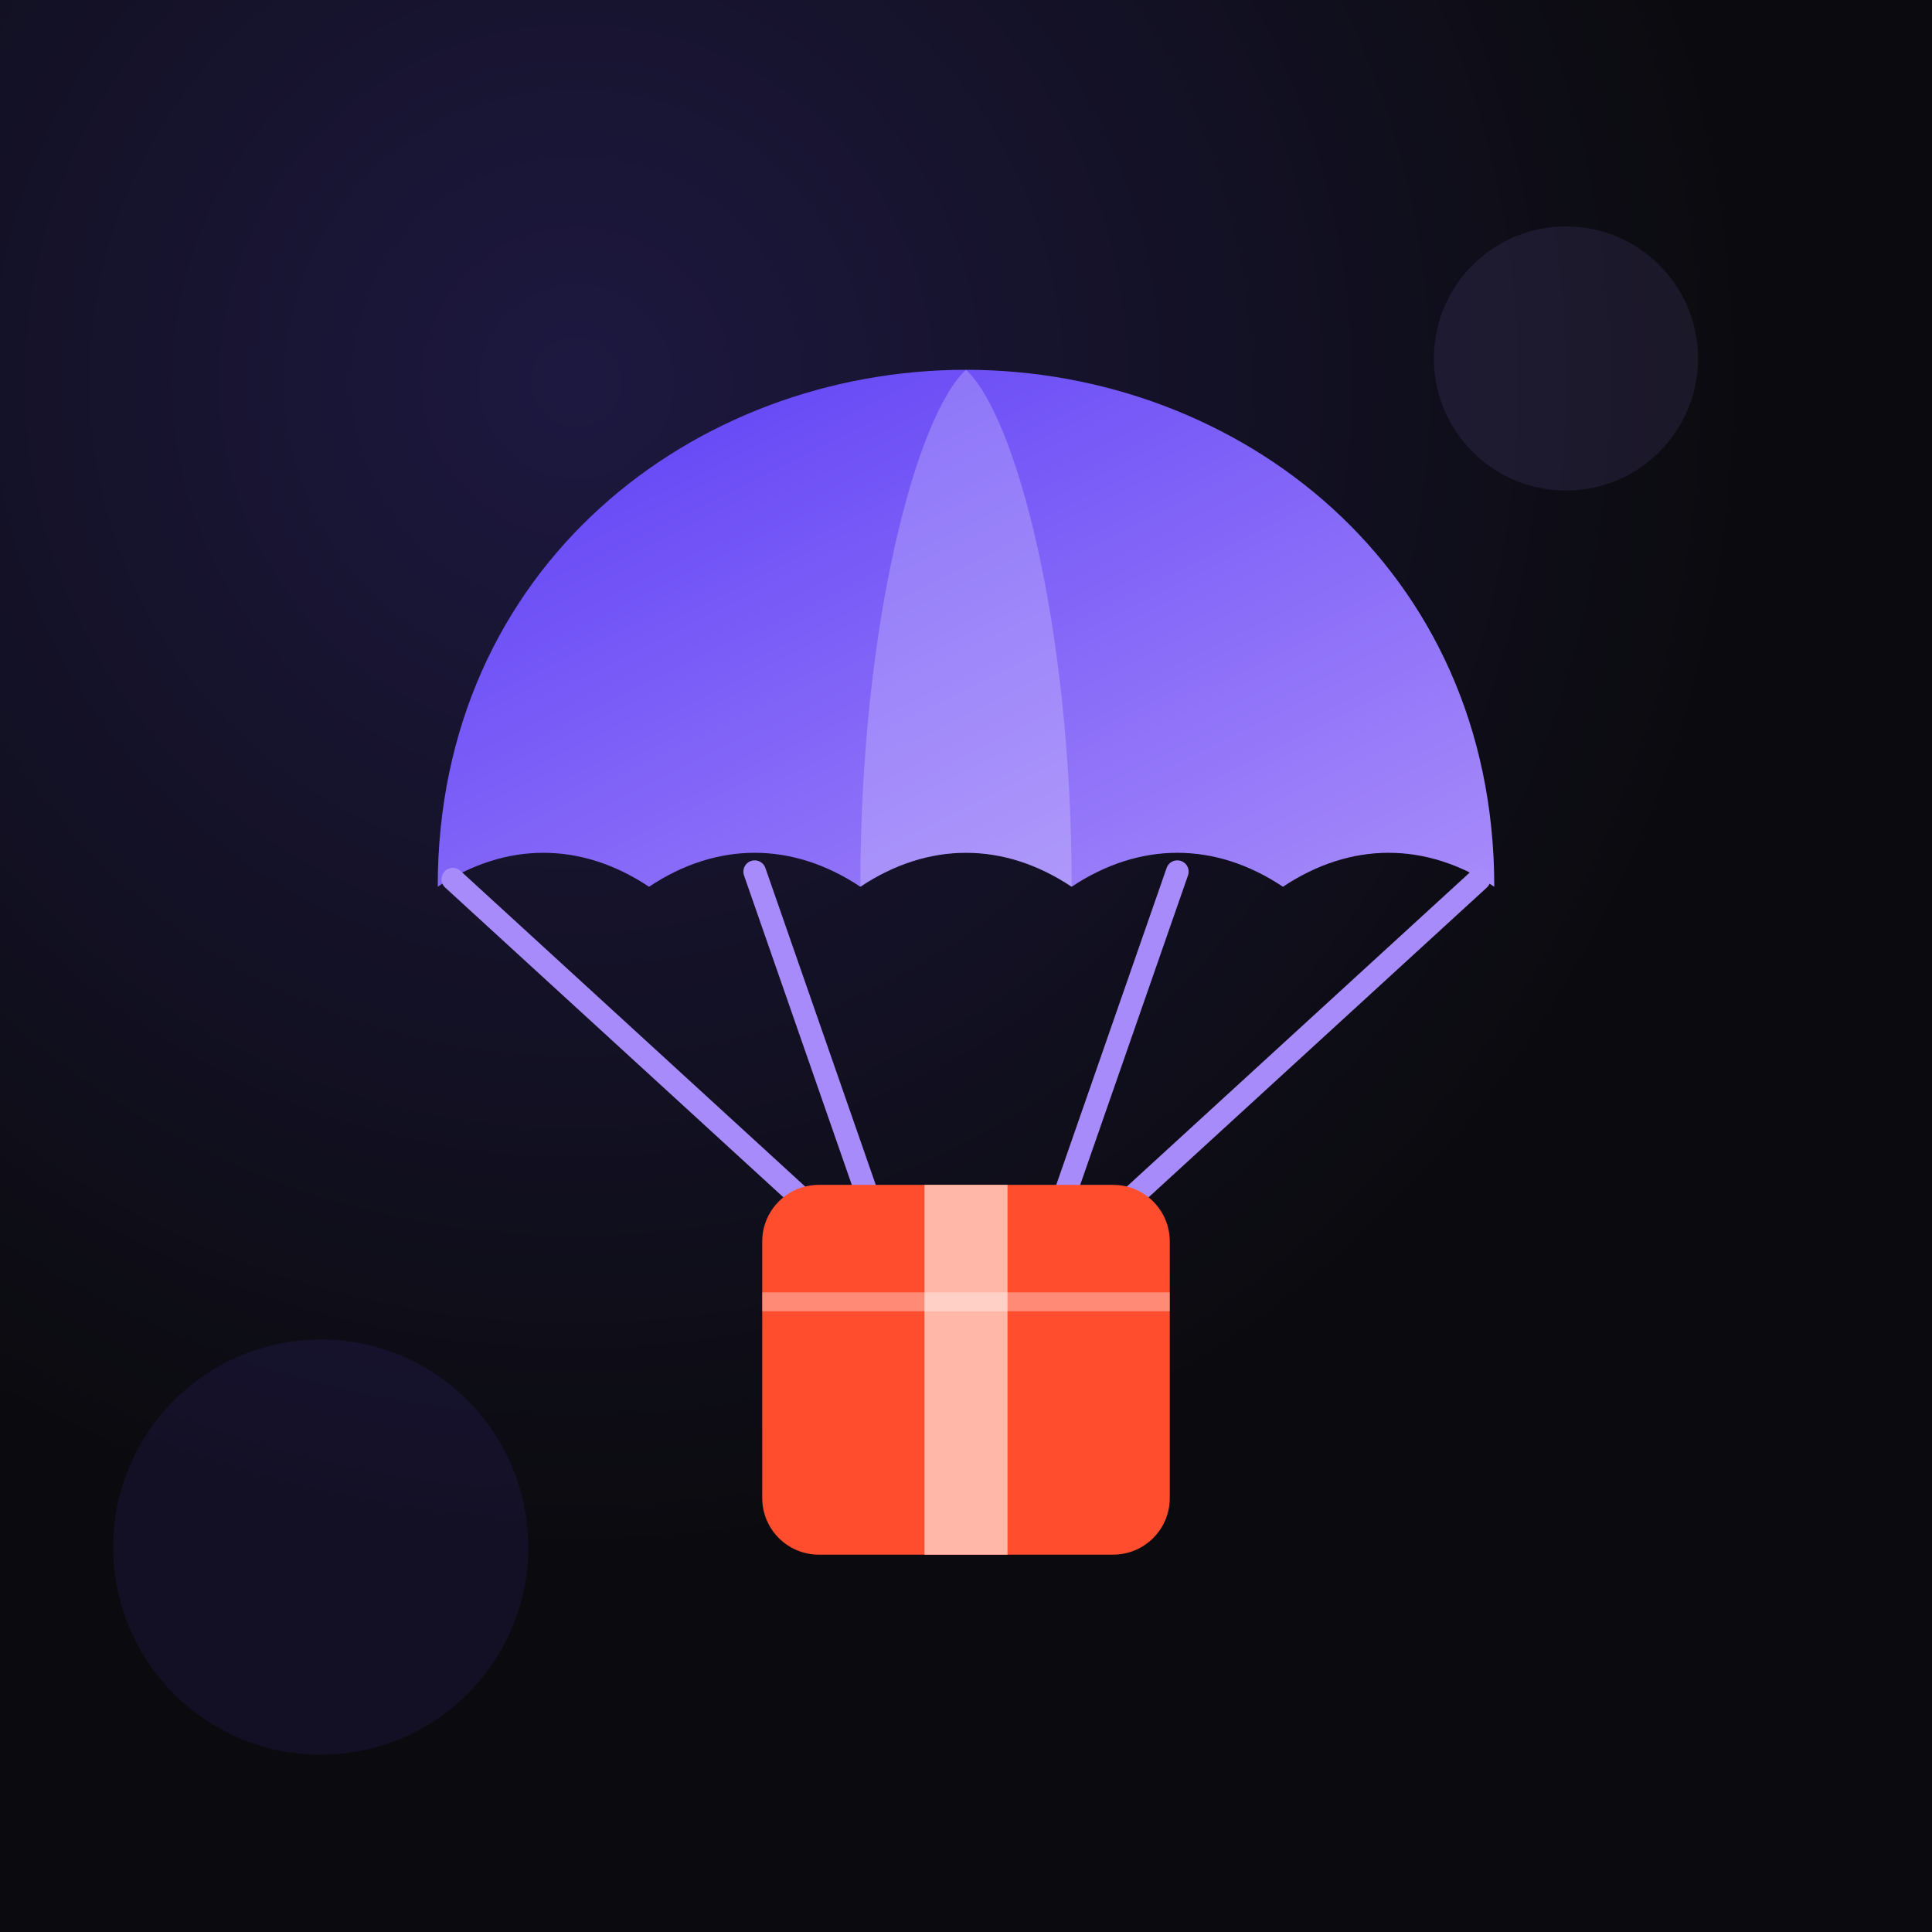
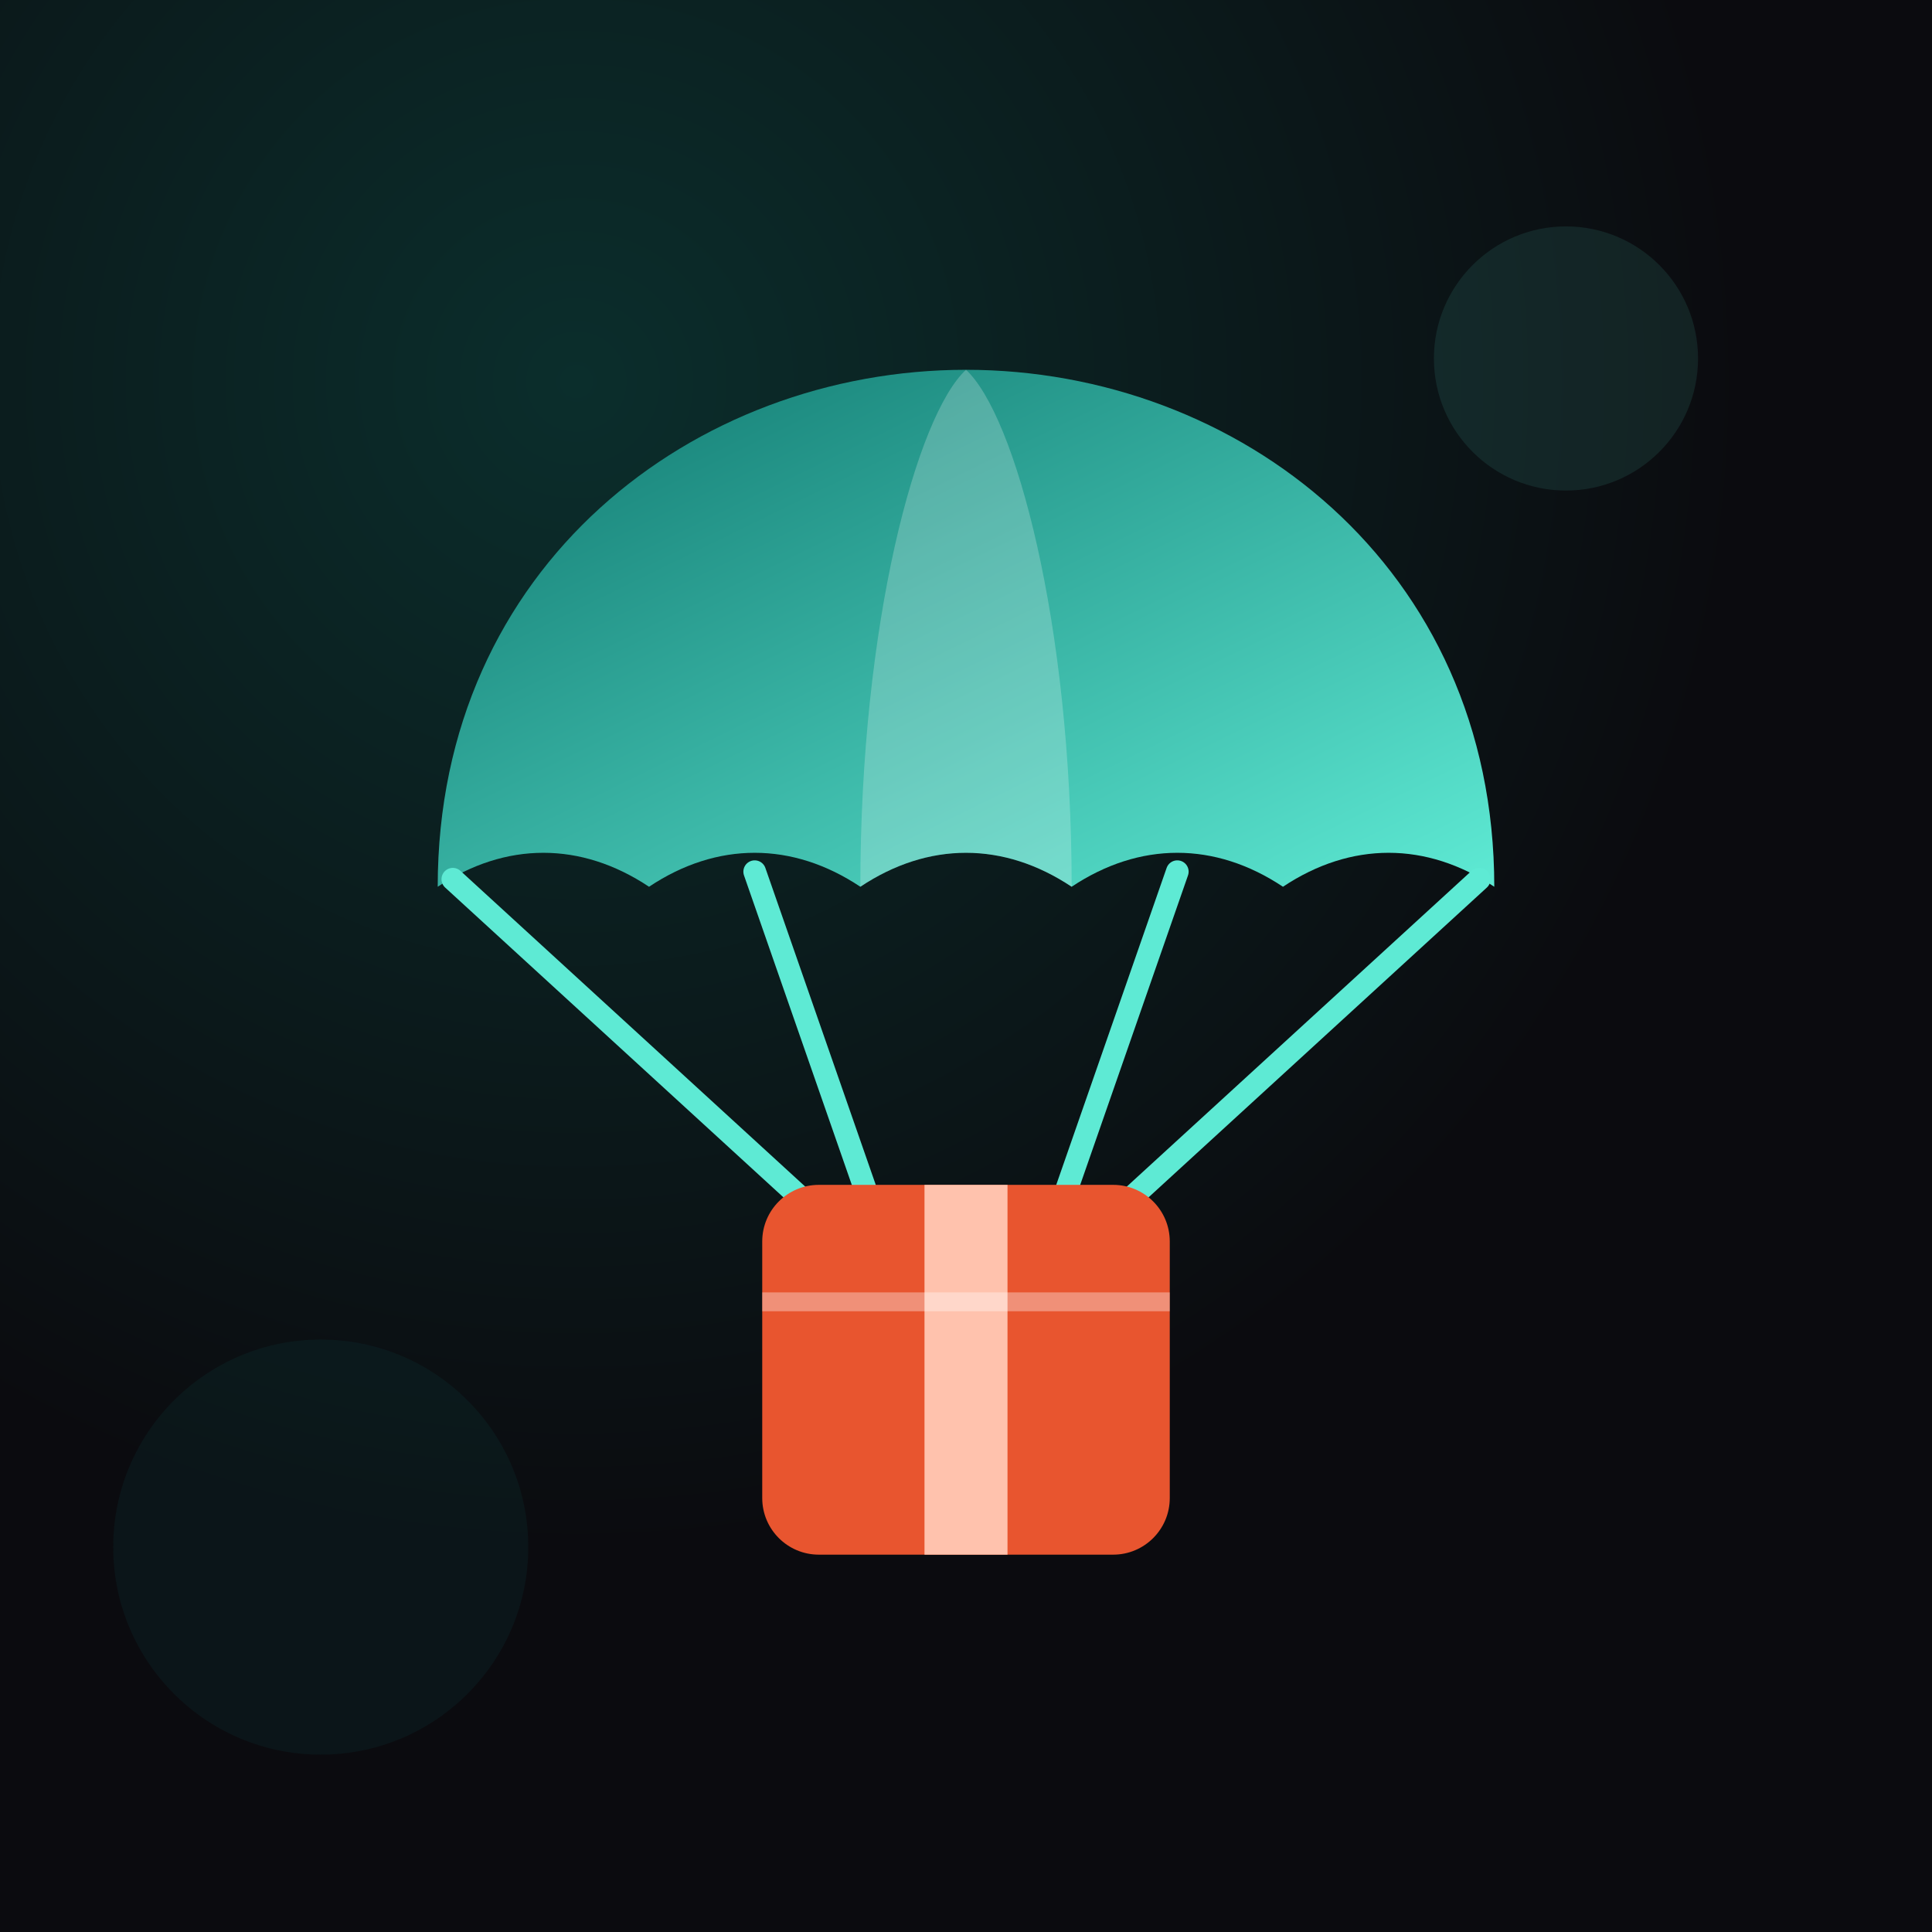
<svg xmlns="http://www.w3.org/2000/svg" width="1024" height="1024" viewBox="0 0 1024 1024">
  <defs>
    <linearGradient id="canopy" x1="0" y1="0" x2="1" y2="1">
-       <stop offset="0" stop-color="#5b3df5" />
-       <stop offset="1" stop-color="#a78bfa" />
+       <stop offset="0" stop-color="#0f766e" />
+       <stop offset="1" stop-color="#5eead4" />
    </linearGradient>
  </defs>
  <defs>
    <radialGradient id="bg" cx="0.3" cy="0.2" r="1">
-       <stop offset="0" stop-color="#1d1840" />
+       <stop offset="0" stop-color="#0b2e2c" />
      <stop offset="0.6" stop-color="#0b0b0f" />
    </radialGradient>
  </defs>
  <rect width="1024" height="1024" fill="url(#bg)" />
-   <circle cx="830" cy="190" r="70" fill="#a78bfa" fill-opacity="0.10" />
-   <circle cx="170" cy="820" r="110" fill="#5b3df5" fill-opacity="0.10" />
+   <circle cx="830" cy="190" r="70" fill="#5eead4" fill-opacity="0.10" />
+   <circle cx="170" cy="820" r="110" fill="#0f766e" fill-opacity="0.10" />
  <g id="mark">
    <path d="M232 470 C232 300 368 196 512 196 C656 196 792 300 792 470 C756 446 716 446 680 470 C644 446 604 446 568 470 C532 446 492 446 456 470 C420 446 380 446 344 470 C308 446 268 446 232 470 Z" fill="url(#canopy)" />
    <path d="M456 470 C456 330 486 220 512 196 C538 220 568 330 568 470 C532 446 492 446 456 470 Z" fill="#ffffff" fill-opacity="0.22" />
-     <g stroke="#a78bfa" stroke-width="12" stroke-linecap="round" fill="none">
+     <g stroke="#5eead4" stroke-width="12" stroke-linecap="round" fill="none">
      <path d="M240 466 L430 640" />
      <path d="M400 462 L462 640" />
      <path d="M624 462 L562 640" />
      <path d="M784 466 L594 640" />
    </g>
-     <rect x="404" y="628" width="216" height="196" rx="30" fill="#ff4d2e" />
-     <rect x="490" y="628" width="44" height="196" fill="#ffb8a8" />
+     <rect x="404" y="628" width="216" height="196" rx="30" fill="#e8552f" />
+     <rect x="490" y="628" width="44" height="196" fill="#ffc2ad" />
    <path d="M404 690 H620" stroke="#ffffff" stroke-opacity="0.35" stroke-width="10" />
  </g>
</svg>
